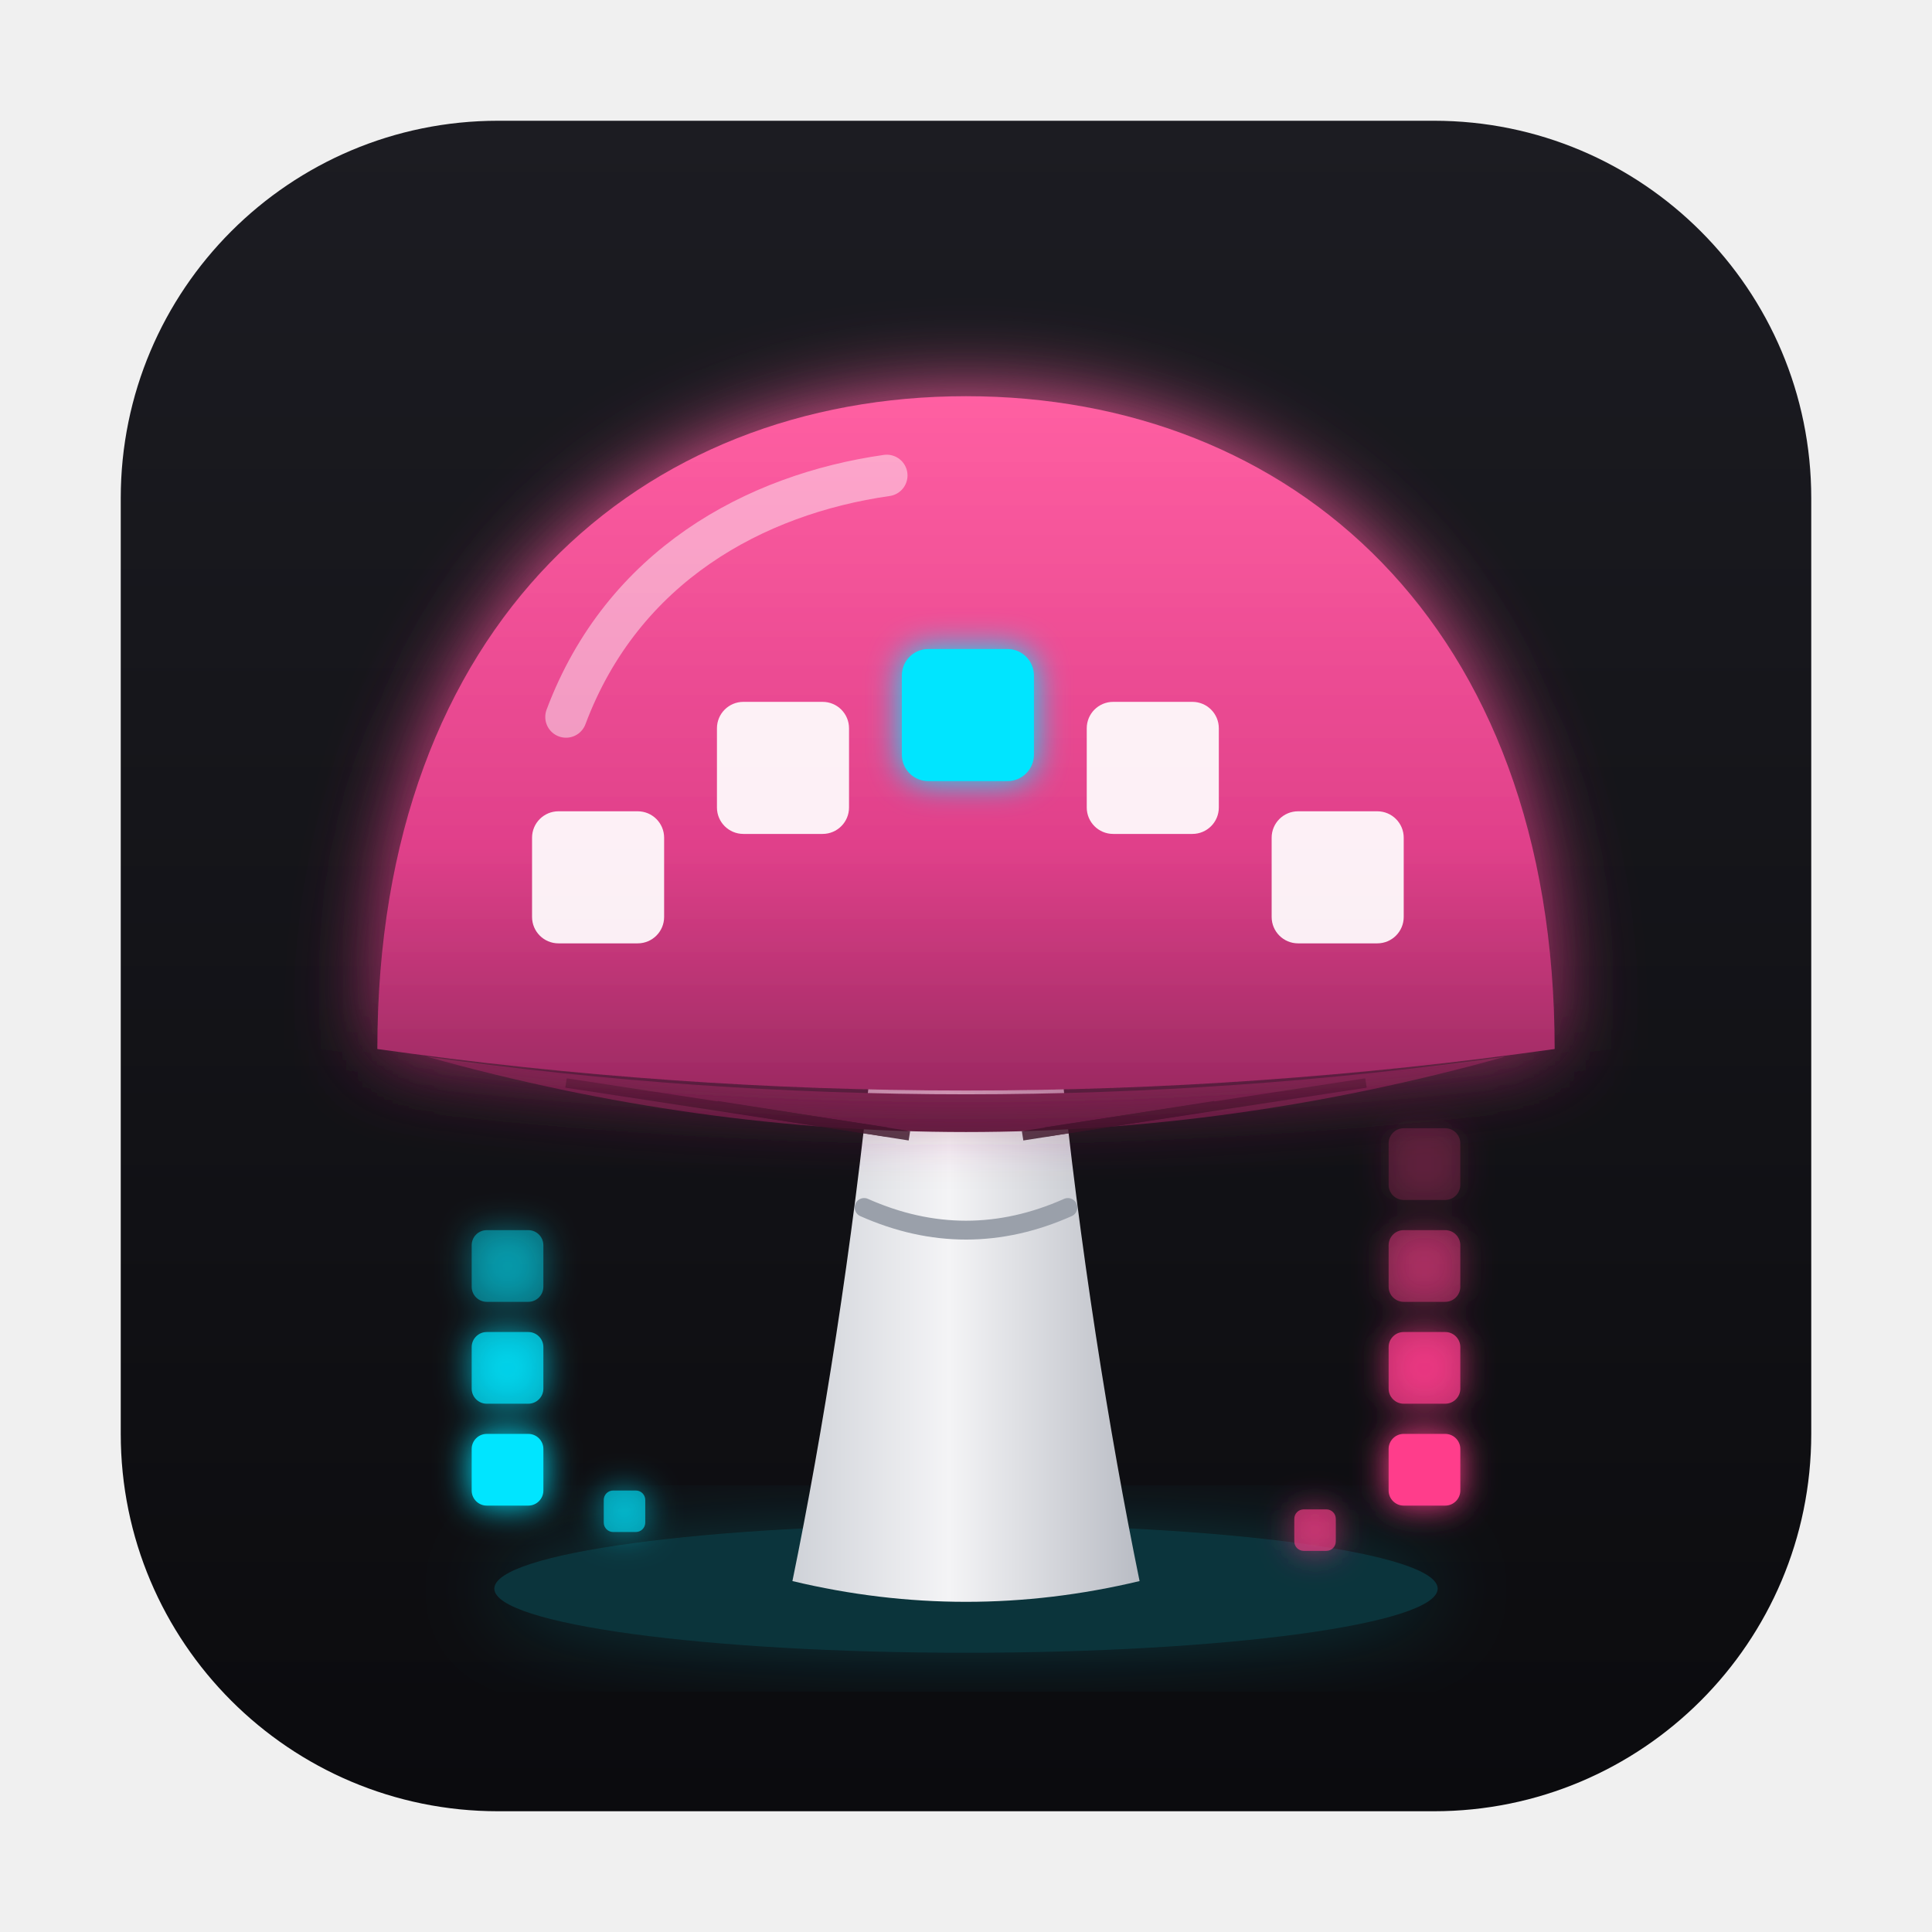
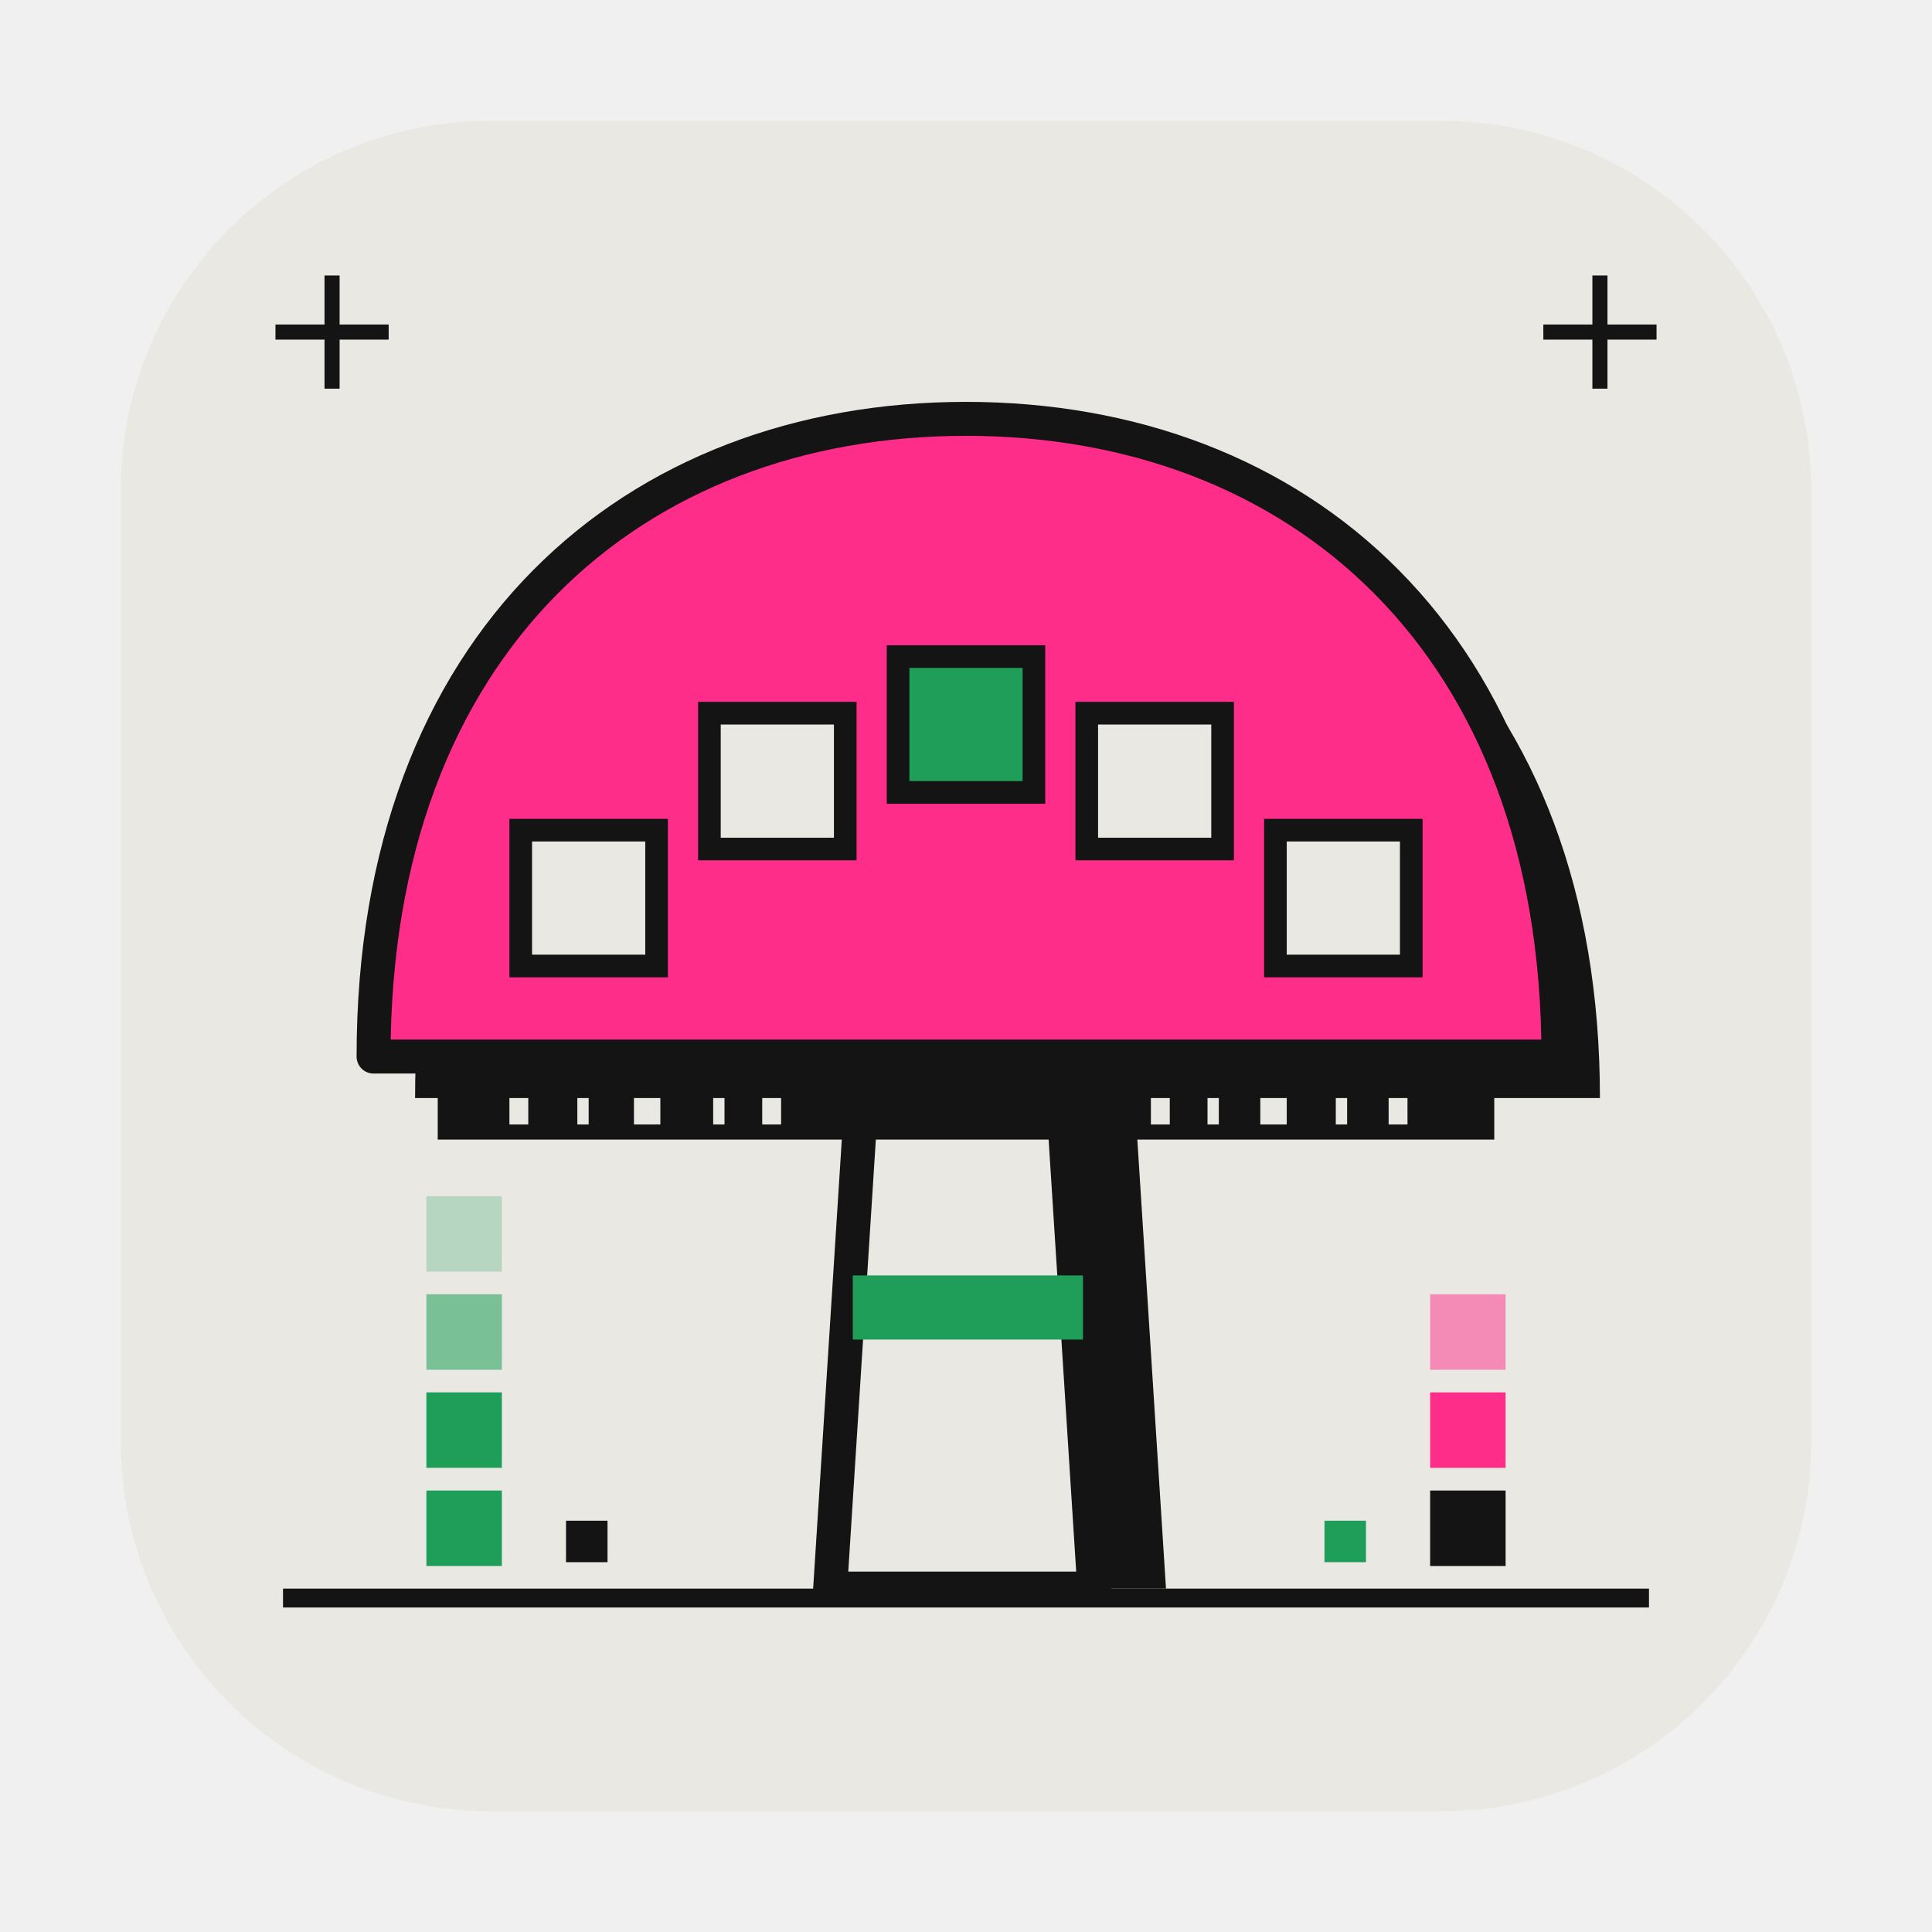
<svg xmlns="http://www.w3.org/2000/svg" viewBox="0 0 1024 1024" width="1024" height="1024">
  <defs>
-     <linearGradient id="cap" x1="0" y1="0" x2="0" y2="1">
-       <stop offset="0" stop-color="#ff5fa2" />
-       <stop offset="0.65" stop-color="#e0408a" />
-       <stop offset="1" stop-color="#9c2a62" />
-     </linearGradient>
-     <linearGradient id="stem" x1="0" y1="0" x2="1" y2="0">
-       <stop offset="0" stop-color="#cfd2d8" />
-       <stop offset="0.45" stop-color="#f4f4f6" />
-       <stop offset="1" stop-color="#b9bcc4" />
-     </linearGradient>
-     <linearGradient id="bg" x1="0" y1="0" x2="0" y2="1">
-       <stop offset="0" stop-color="#1c1c22" />
-       <stop offset="1" stop-color="#0b0b0e" />
-     </linearGradient>
-     <filter id="glow" x="-30%" y="-30%" width="160%" height="160%">
-       <feGaussianBlur stdDeviation="22" result="b" />
-       <feMerge>
-         <feMergeNode in="b" />
-         <feMergeNode in="SourceGraphic" />
-       </feMerge>
-     </filter>
-     <filter id="soft" x="-50%" y="-50%" width="200%" height="200%">
-       <feGaussianBlur stdDeviation="9" result="b" />
-       <feMerge>
-         <feMergeNode in="b" />
-         <feMergeNode in="SourceGraphic" />
-       </feMerge>
-     </filter>
    <clipPath id="tile">
-       <rect x="64" y="64" width="896" height="896" rx="200" />
+       <rect x="64" y="64" width="896" height="896" rx="196" />
    </clipPath>
  </defs>
-   <rect x="64" y="64" width="896" height="896" rx="200" fill="url(#bg)" />
+   <rect x="64" y="64" width="896" height="896" rx="196" fill="#e9e8e3" />
  <g clip-path="url(#tile)">
-     <ellipse cx="512" cy="842" rx="250" ry="34" fill="#00e5ff" opacity="0.18" filter="url(#glow)" />
-     <path d="M462 560 C452 660 436 760 420 838 Q512 860 604 838 C588 760 572 660 562 560 Z" fill="url(#stem)" />
-     <path d="M458 640 Q512 664 566 640" fill="none" stroke="#9aa0aa" stroke-width="10" stroke-linecap="round" />
-     <path d="M226 560 Q512 640 798 560 Q512 600 226 560 Z" fill="#5a1a3a" />
-     <g stroke="#2a0d1c" stroke-width="5" opacity="0.8">
-       <line x1="300" y1="574" x2="470" y2="600" />
-       <line x1="380" y1="586" x2="482" y2="602" />
-       <line x1="724" y1="574" x2="554" y2="600" />
-       <line x1="644" y1="586" x2="542" y2="602" />
+     <g stroke="#141414" stroke-width="8" stroke-linecap="square">
+       <line x1="150" y1="176" x2="202" y2="176" />
+       <line x1="176" y1="150" x2="176" y2="202" />
+       <line x1="822" y1="176" x2="874" y2="176" />
+       <line x1="848" y1="150" x2="848" y2="202" />
    </g>
-     <g filter="url(#glow)">
-       <path d="M200 556 C200 330 340 210 512 210 C684 210 824 330 824 556 Q512 600 200 556 Z" fill="url(#cap)" />
+     <rect x="150" y="842" width="724" height="10" fill="#141414" />
+     <path d="M480 560 L462 842 L602 842 L584 560 Z" fill="#141414" transform="translate(16 0)" />
+     <path d="M458 560 L440 842 L580 842 L562 560 Z" fill="#e9e8e3" stroke="#141414" stroke-width="18" stroke-linejoin="miter" />
+     <rect x="452" y="676" width="122" height="34" fill="#1f9e5a" />
+     <rect x="232" y="560" width="560" height="44" fill="#141414" />
+     <g fill="#e9e8e3">
+       <rect x="270" y="568" width="10" height="28" />
+       <rect x="306" y="568" width="6" height="28" />
+       <rect x="336" y="568" width="14" height="28" />
+       <rect x="378" y="568" width="6" height="28" />
+       <rect x="404" y="568" width="10" height="28" />
+       <rect x="610" y="568" width="10" height="28" />
+       <rect x="640" y="568" width="6" height="28" />
+       <rect x="668" y="568" width="14" height="28" />
+       <rect x="708" y="568" width="6" height="28" />
+       <rect x="736" y="568" width="10" height="28" />
    </g>
-     <path d="M300 380 C330 300 400 262 470 252" fill="none" stroke="#ffffff" stroke-opacity="0.45" stroke-width="22" stroke-linecap="round" />
+     <path d="M198 560 C198 340 336 222 512 222 C688 222 826 340 826 560 Z" fill="#141414" transform="translate(22 22)" />
+     <path d="M198 560 C198 340 336 222 512 222 C688 222 826 340 826 560 Z" fill="#ff2d8a" stroke="#141414" stroke-width="18" stroke-linejoin="round" />
+     <g stroke="#141414" stroke-width="12">
+       <rect x="276" y="440" width="72" height="72" fill="#e9e8e3" />
+       <rect x="376" y="378" width="72" height="72" fill="#e9e8e3" />
+       <rect x="476" y="348" width="72" height="72" fill="#1f9e5a" />
+       <rect x="576" y="378" width="72" height="72" fill="#e9e8e3" />
+       <rect x="676" y="440" width="72" height="72" fill="#e9e8e3" />
+     </g>
    <g>
-       <rect x="282" y="430" width="70" height="70" rx="14" fill="#ffffff" fill-opacity="0.92" />
-       <rect x="380" y="372" width="70" height="70" rx="14" fill="#ffffff" fill-opacity="0.92" />
-       <rect x="478" y="344" width="70" height="70" rx="14" fill="#00e5ff" filter="url(#soft)" />
-       <rect x="576" y="372" width="70" height="70" rx="14" fill="#ffffff" fill-opacity="0.92" />
-       <rect x="674" y="430" width="70" height="70" rx="14" fill="#ffffff" fill-opacity="0.92" />
-     </g>
-     <g filter="url(#soft)">
-       <rect x="250" y="760" width="38" height="38" rx="8" fill="#00e5ff" />
-       <rect x="250" y="706" width="38" height="38" rx="8" fill="#00e5ff" opacity="0.7" />
-       <rect x="250" y="652" width="38" height="38" rx="8" fill="#00e5ff" opacity="0.4" />
-       <rect x="736" y="760" width="38" height="38" rx="8" fill="#ff3d8b" />
-       <rect x="736" y="706" width="38" height="38" rx="8" fill="#ff3d8b" opacity="0.7" />
-       <rect x="736" y="652" width="38" height="38" rx="8" fill="#ff3d8b" opacity="0.4" />
-       <rect x="736" y="598" width="38" height="38" rx="8" fill="#ff3d8b" opacity="0.18" />
-       <rect x="320" y="790" width="22" height="22" rx="5" fill="#00e5ff" opacity="0.6" />
-       <rect x="686" y="800" width="22" height="22" rx="5" fill="#ff3d8b" opacity="0.6" />
+       <rect x="226" y="790" width="40" height="40" fill="#1f9e5a" />
+       <rect x="226" y="738" width="40" height="40" fill="#1f9e5a" />
+       <rect x="226" y="686" width="40" height="40" fill="#1f9e5a" opacity="0.55" />
+       <rect x="226" y="634" width="40" height="40" fill="#1f9e5a" opacity="0.25" />
+       <rect x="758" y="790" width="40" height="40" fill="#141414" />
+       <rect x="758" y="738" width="40" height="40" fill="#ff2d8a" />
+       <rect x="758" y="686" width="40" height="40" fill="#ff2d8a" opacity="0.5" />
+       <rect x="300" y="806" width="22" height="22" fill="#141414" />
+       <rect x="702" y="806" width="22" height="22" fill="#1f9e5a" />
    </g>
  </g>
</svg>
